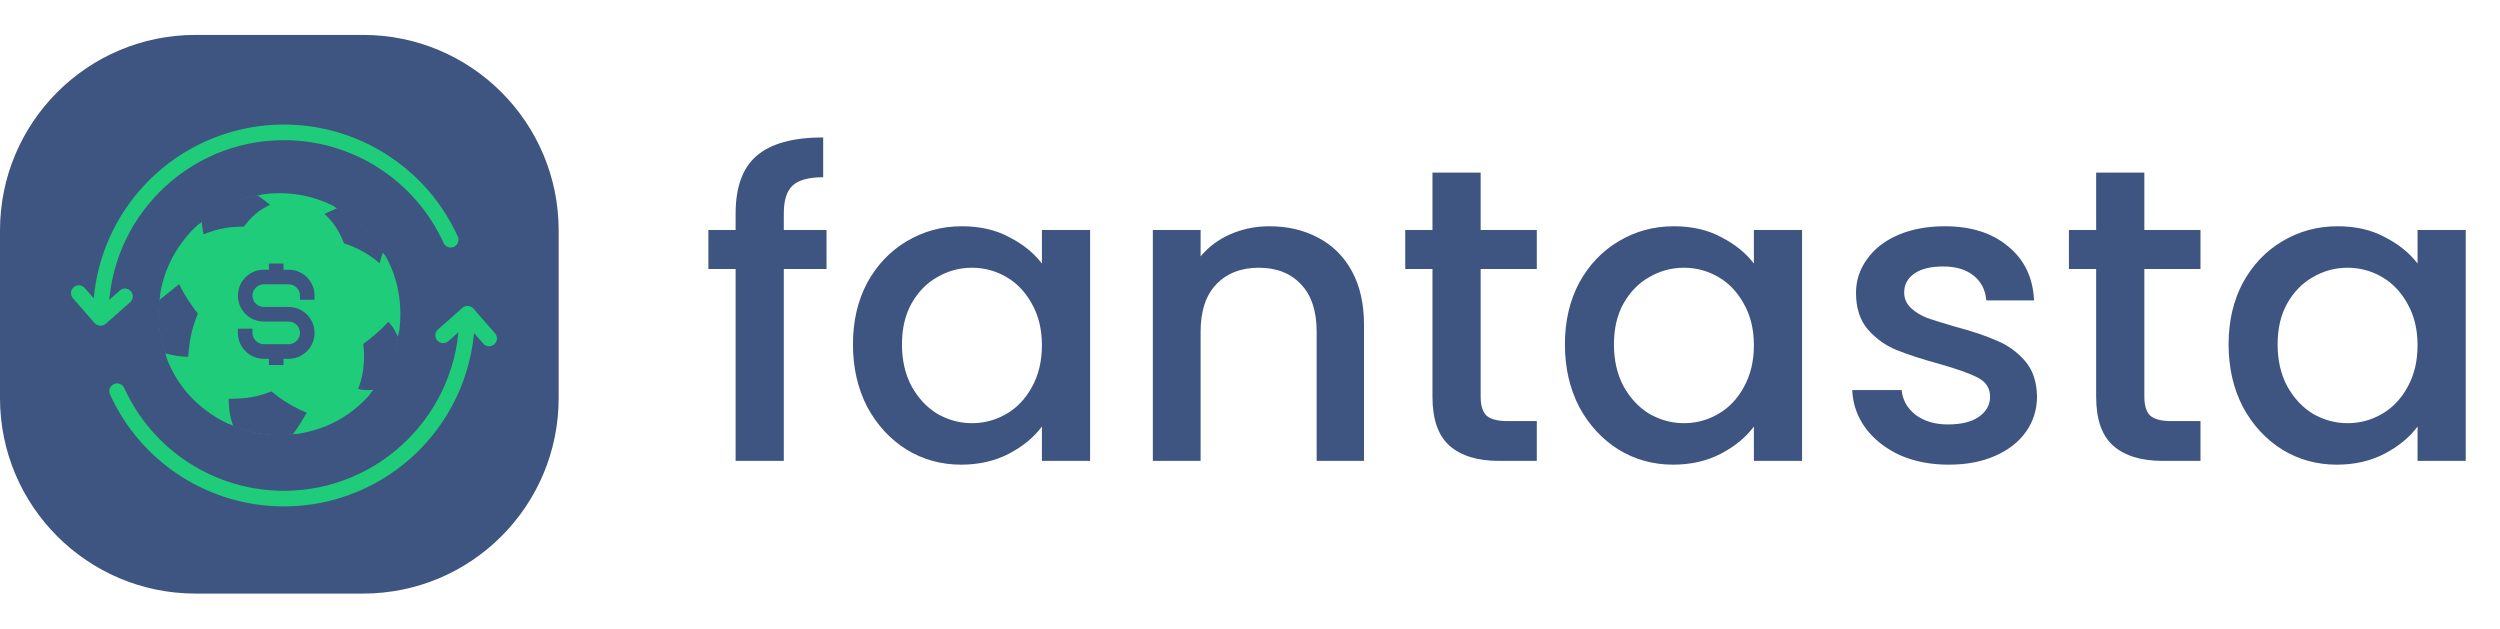
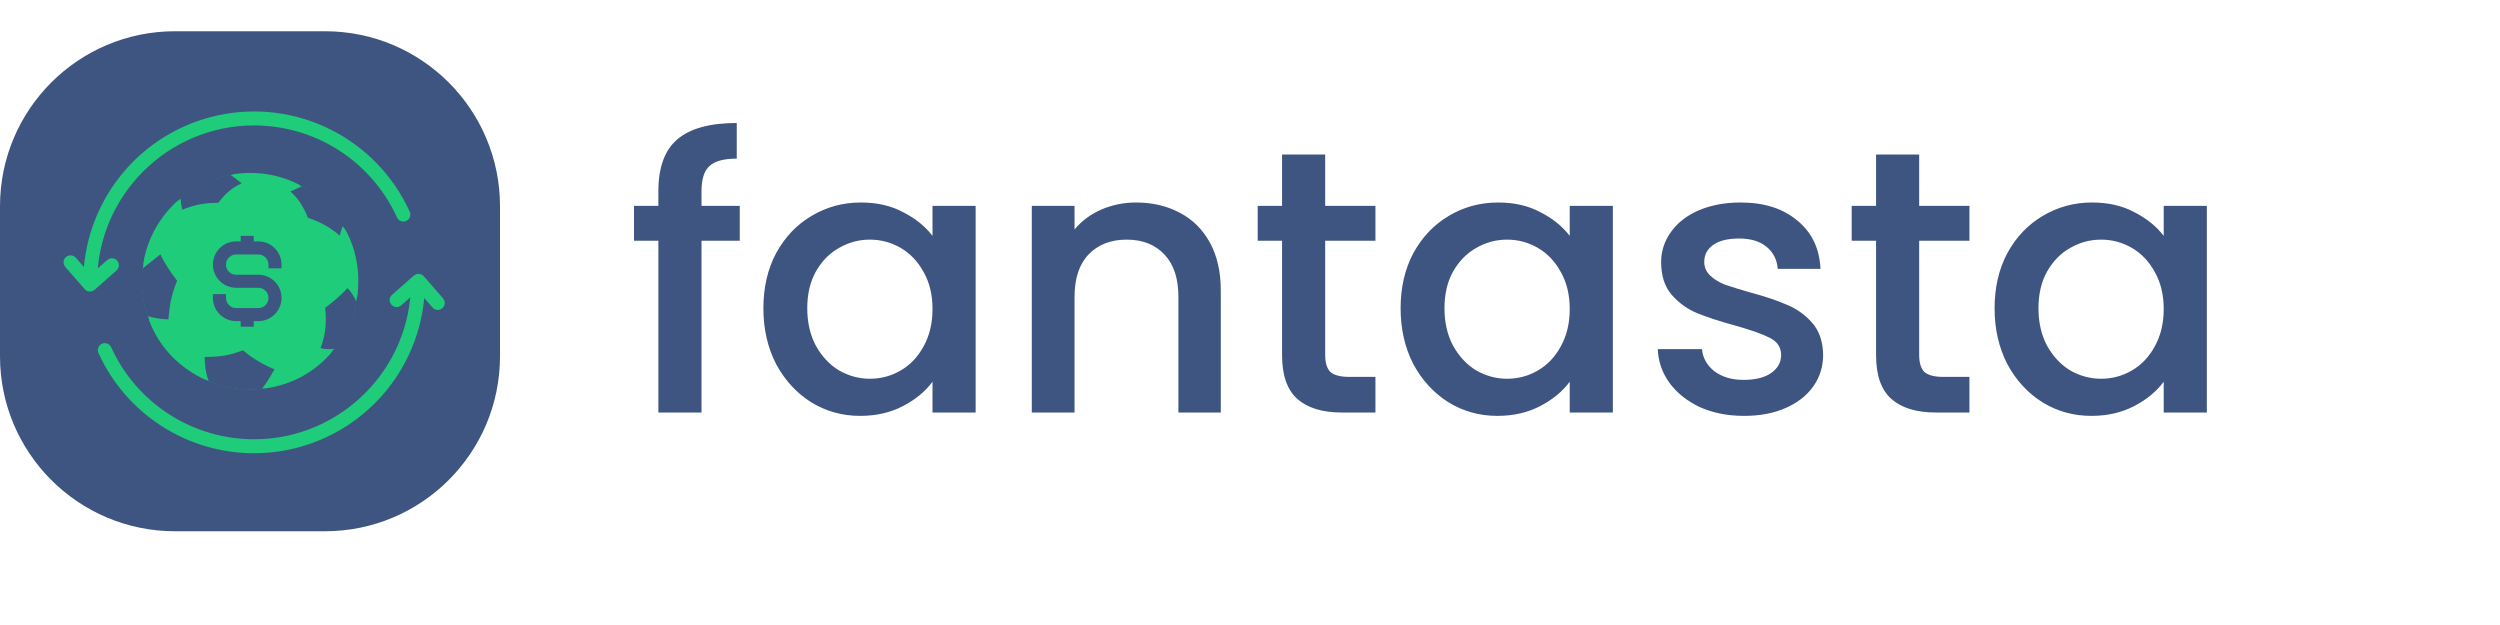
- <svg xmlns="http://www.w3.org/2000/svg" width="179" height="45" viewBox="0 0 179 45" fill="none">
+ <svg xmlns="http://www.w3.org/2000/svg" width="200" height="50" viewBox="0 0 200 50" fill="none">
  <rect y="2.5" width="40" height="40" rx="14" fill="#3E5481" />
  <path d="M35.024 24.547C34.98 24.547 34.936 24.537 34.896 24.519C34.855 24.5 34.82 24.474 34.791 24.44L33.45 22.903L31.934 24.24C31.872 24.295 31.792 24.322 31.71 24.317C31.628 24.312 31.551 24.274 31.497 24.213C31.443 24.151 31.415 24.071 31.42 23.989C31.425 23.907 31.463 23.83 31.524 23.776L33.273 22.233C33.304 22.206 33.34 22.185 33.378 22.172C33.417 22.159 33.458 22.154 33.499 22.156C33.539 22.159 33.579 22.17 33.616 22.188C33.652 22.206 33.685 22.231 33.712 22.262L35.259 24.034C35.312 24.095 35.338 24.175 35.333 24.256C35.327 24.337 35.29 24.413 35.229 24.467C35.173 24.518 35.1 24.546 35.024 24.547Z" fill="#1FCC79" stroke="#1FCC79" stroke-width="0.5" />
  <path d="M7.198 23.075H7.178C7.137 23.073 7.097 23.062 7.061 23.044C7.024 23.026 6.992 23 6.965 22.97L5.417 21.198C5.389 21.168 5.367 21.132 5.352 21.093C5.338 21.054 5.332 21.012 5.334 20.971C5.336 20.929 5.346 20.889 5.365 20.851C5.383 20.814 5.408 20.78 5.44 20.753C5.471 20.726 5.507 20.705 5.547 20.692C5.586 20.679 5.628 20.674 5.67 20.678C5.711 20.681 5.751 20.693 5.788 20.713C5.825 20.732 5.857 20.759 5.883 20.791L7.225 22.328L8.741 20.991C8.771 20.963 8.807 20.942 8.845 20.927C8.884 20.913 8.925 20.907 8.967 20.909C9.008 20.912 9.048 20.922 9.085 20.94C9.123 20.958 9.156 20.983 9.183 21.014C9.21 21.045 9.231 21.081 9.244 21.12C9.257 21.159 9.263 21.201 9.259 21.242C9.256 21.283 9.245 21.323 9.226 21.36C9.207 21.396 9.181 21.429 9.15 21.456L7.402 22.998C7.346 23.048 7.273 23.076 7.198 23.075Z" fill="#1FCC79" stroke="#1FCC79" stroke-width="0.5" />
  <path d="M20.328 36.01C17.751 36.01 15.229 35.269 13.063 33.875C10.896 32.481 9.177 30.494 8.109 28.149C8.09 28.112 8.079 28.071 8.076 28.03C8.074 27.988 8.079 27.946 8.093 27.907C8.107 27.868 8.129 27.832 8.157 27.801C8.185 27.77 8.219 27.745 8.257 27.728C8.295 27.711 8.336 27.701 8.377 27.7C8.419 27.699 8.46 27.706 8.499 27.722C8.538 27.737 8.573 27.76 8.603 27.789C8.632 27.819 8.656 27.854 8.671 27.892C9.69 30.129 11.331 32.025 13.398 33.355C15.464 34.684 17.87 35.391 20.328 35.391C27.387 35.391 33.13 29.648 33.13 22.588C33.13 22.506 33.163 22.427 33.221 22.369C33.279 22.311 33.357 22.279 33.439 22.279C33.522 22.279 33.6 22.311 33.658 22.369C33.716 22.427 33.749 22.506 33.749 22.588C33.749 26.148 32.335 29.561 29.818 32.079C27.301 34.596 23.887 36.01 20.328 36.01Z" fill="#1FCC79" stroke="#1FCC79" stroke-width="0.5" />
  <path d="M7.215 22.898C7.133 22.898 7.054 22.865 6.996 22.807C6.938 22.749 6.905 22.67 6.905 22.588C6.906 19.523 7.956 16.55 9.88 14.164C11.804 11.777 14.488 10.122 17.483 9.472C20.479 8.822 23.607 9.217 26.347 10.591C29.087 11.966 31.275 14.236 32.545 17.026C32.564 17.063 32.575 17.104 32.578 17.145C32.581 17.187 32.575 17.229 32.561 17.268C32.547 17.307 32.526 17.343 32.498 17.374C32.469 17.405 32.435 17.43 32.398 17.447C32.36 17.464 32.319 17.474 32.277 17.475C32.235 17.476 32.194 17.468 32.155 17.453C32.117 17.438 32.081 17.415 32.052 17.386C32.022 17.356 31.999 17.321 31.983 17.283C30.964 15.047 29.323 13.151 27.257 11.821C25.19 10.492 22.785 9.785 20.327 9.785C13.271 9.785 7.524 15.529 7.524 22.588C7.524 22.629 7.516 22.669 7.501 22.707C7.485 22.744 7.462 22.778 7.434 22.807C7.405 22.836 7.371 22.858 7.333 22.874C7.296 22.89 7.255 22.898 7.215 22.898Z" fill="#1FCC79" stroke="#1FCC79" stroke-width="0.5" />
  <path fill-rule="evenodd" clip-rule="evenodd" d="M28.577 23.759C28.663 23.18 28.975 20.682 27.566 18.259L27.552 18.293C26.713 16.797 25.452 15.583 23.927 14.8L23.955 14.788C22.456 14.004 20.603 13.631 18.636 13.944L18.66 13.958C16.998 14.221 15.488 14.963 14.282 16.037L14.278 16.005C14.278 16.005 11.921 17.853 11.451 21.163L11.472 21.148C11.401 21.595 11.365 22.047 11.365 22.499C11.365 23.586 11.569 24.624 11.938 25.585L11.905 25.575C12.824 28.052 14.63 29.539 16.365 30.356L16.355 30.332C17.875 31.047 19.572 31.3 21.234 31.057L21.219 31.076C23.538 30.745 25.264 29.659 26.539 28.182L26.509 28.181C27.585 26.952 28.321 25.419 28.562 23.732L28.577 23.759Z" fill="#1FCC79" />
  <path fill-rule="evenodd" clip-rule="evenodd" d="M11.813 25.294C11.077 23.154 11.407 21.482 11.407 21.482L12.829 20.347C13.213 21.158 13.688 21.834 14.164 22.456C13.653 23.758 13.584 24.429 13.493 25.314C13.485 25.392 13.476 25.472 13.468 25.554C12.894 25.527 12.347 25.451 11.813 25.294ZM18.41 13.989C18.503 14.038 18.662 14.122 19.328 14.663C18.511 15.07 18.051 15.448 17.463 16.227C16.5 16.232 15.732 16.313 14.575 16.777C14.511 16.474 14.462 16.162 14.451 15.854C15.982 14.588 17.241 14.226 18.397 13.982C18.401 13.984 18.405 13.986 18.41 13.989ZM24.155 14.896C25.517 15.63 26.655 16.719 27.447 18.049C27.347 18.241 27.27 18.517 27.219 18.702C27.201 18.767 27.187 18.82 27.175 18.855C26.613 18.33 25.684 17.757 24.636 17.427C24.257 16.474 23.793 15.799 23.23 15.318L24.155 14.896ZM16.695 30.491C16.408 29.707 16.382 29.019 16.369 28.555C17.636 28.545 18.327 28.448 19.436 28.026C19.439 28.025 19.465 28.047 19.512 28.086C19.763 28.293 20.619 29 21.96 29.551C21.946 29.574 21.933 29.597 21.919 29.62C21.588 30.186 21.329 30.63 20.954 31.108C19.9 31.248 18.192 31.172 16.695 30.491ZM26.014 24.624C26.338 24.391 27.285 23.651 27.788 23.046L27.788 23.045C28.126 23.359 28.294 23.697 28.5 24.112L28.512 24.136C28.317 25.18 27.884 26.544 26.772 27.907C26.642 27.928 25.972 27.966 25.641 27.847C25.939 27.1 26.176 26.073 26.014 24.624Z" fill="#3E5481" />
  <path d="M20.15 19.461V19.167V19.017H20H19.556H19.406V19.167V19.461H18.889C17.947 19.461 17.183 20.225 17.183 21.167C17.183 22.109 17.947 22.872 18.889 22.872H20.667C21.198 22.872 21.628 23.303 21.628 23.833C21.628 24.364 21.198 24.794 20.667 24.794H18.889C18.358 24.794 17.928 24.364 17.928 23.833V23.683H17.778H17.334H17.183V23.833C17.183 24.775 17.947 25.539 18.889 25.539H19.406V25.833V25.983H19.556H20H20.15V25.833V25.539H20.667C21.609 25.539 22.372 24.775 22.372 23.833C22.372 22.892 21.609 22.128 20.667 22.128H18.889C18.358 22.128 17.928 21.698 17.928 21.167C17.928 20.636 18.358 20.206 18.889 20.206H20.667C21.198 20.206 21.628 20.636 21.628 21.167V21.317H21.778H22.222H22.372V21.167C22.372 20.225 21.609 19.461 20.667 19.461H20.15Z" fill="#3E5481" stroke="#3E5481" stroke-width="0.3" />
  <path d="M59.18 19.26H56.12V33H52.67V19.26H50.72V16.47H52.67V15.3C52.67 13.4 53.17 12.02 54.17 11.16C55.19 10.28 56.78 9.84 58.94 9.84V12.69C57.9 12.69 57.17 12.89 56.75 13.29C56.33 13.67 56.12 14.34 56.12 15.3V16.47H59.18V19.26ZM61.071 24.66C61.071 23 61.411 21.53 62.091 20.25C62.791 18.97 63.731 17.98 64.911 17.28C66.111 16.56 67.431 16.2 68.871 16.2C70.171 16.2 71.301 16.46 72.261 16.98C73.241 17.48 74.021 18.11 74.601 18.87V16.47H78.051V33H74.601V30.54C74.021 31.32 73.231 31.97 72.231 32.49C71.231 33.01 70.091 33.27 68.811 33.27C67.391 33.27 66.091 32.91 64.911 32.19C63.731 31.45 62.791 30.43 62.091 29.13C61.411 27.81 61.071 26.32 61.071 24.66ZM74.601 24.72C74.601 23.58 74.361 22.59 73.881 21.75C73.421 20.91 72.811 20.27 72.051 19.83C71.291 19.39 70.471 19.17 69.591 19.17C68.711 19.17 67.891 19.39 67.131 19.83C66.371 20.25 65.751 20.88 65.271 21.72C64.811 22.54 64.581 23.52 64.581 24.66C64.581 25.8 64.811 26.8 65.271 27.66C65.751 28.52 66.371 29.18 67.131 29.64C67.911 30.08 68.731 30.3 69.591 30.3C70.471 30.3 71.291 30.08 72.051 29.64C72.811 29.2 73.421 28.56 73.881 27.72C74.361 26.86 74.601 25.86 74.601 24.72ZM90.883 16.2C92.183 16.2 93.343 16.47 94.363 17.01C95.403 17.55 96.213 18.35 96.793 19.41C97.373 20.47 97.663 21.75 97.663 23.25V33H94.273V23.76C94.273 22.28 93.903 21.15 93.163 20.37C92.423 19.57 91.413 19.17 90.133 19.17C88.853 19.17 87.833 19.57 87.073 20.37C86.333 21.15 85.963 22.28 85.963 23.76V33H82.543V16.47H85.963V18.36C86.523 17.68 87.233 17.15 88.093 16.77C88.973 16.39 89.903 16.2 90.883 16.2ZM106.015 19.26V28.41C106.015 29.03 106.155 29.48 106.435 29.76C106.735 30.02 107.235 30.15 107.935 30.15H110.035V33H107.335C105.795 33 104.615 32.64 103.795 31.92C102.975 31.2 102.565 30.03 102.565 28.41V19.26H100.615V16.47H102.565V12.36H106.015V16.47H110.035V19.26H106.015ZM112.048 24.66C112.048 23 112.388 21.53 113.068 20.25C113.768 18.97 114.708 17.98 115.888 17.28C117.088 16.56 118.408 16.2 119.848 16.2C121.148 16.2 122.278 16.46 123.238 16.98C124.218 17.48 124.998 18.11 125.578 18.87V16.47H129.028V33H125.578V30.54C124.998 31.32 124.208 31.97 123.208 32.49C122.208 33.01 121.068 33.27 119.788 33.27C118.368 33.27 117.068 32.91 115.888 32.19C114.708 31.45 113.768 30.43 113.068 29.13C112.388 27.81 112.048 26.32 112.048 24.66ZM125.578 24.72C125.578 23.58 125.338 22.59 124.858 21.75C124.398 20.91 123.788 20.27 123.028 19.83C122.268 19.39 121.448 19.17 120.568 19.17C119.688 19.17 118.868 19.39 118.108 19.83C117.348 20.25 116.728 20.88 116.248 21.72C115.788 22.54 115.558 23.52 115.558 24.66C115.558 25.8 115.788 26.8 116.248 27.66C116.728 28.52 117.348 29.18 118.108 29.64C118.888 30.08 119.708 30.3 120.568 30.3C121.448 30.3 122.268 30.08 123.028 29.64C123.788 29.2 124.398 28.56 124.858 27.72C125.338 26.86 125.578 25.86 125.578 24.72ZM139.52 33.27C138.22 33.27 137.05 33.04 136.01 32.58C134.99 32.1 134.18 31.46 133.58 30.66C132.98 29.84 132.66 28.93 132.62 27.93H136.16C136.22 28.63 136.55 29.22 137.15 29.7C137.77 30.16 138.54 30.39 139.46 30.39C140.42 30.39 141.16 30.21 141.68 29.85C142.22 29.47 142.49 28.99 142.49 28.41C142.49 27.79 142.19 27.33 141.59 27.03C141.01 26.73 140.08 26.4 138.8 26.04C137.56 25.7 136.55 25.37 135.77 25.05C134.99 24.73 134.31 24.24 133.73 23.58C133.17 22.92 132.89 22.05 132.89 20.97C132.89 20.09 133.15 19.29 133.67 18.57C134.19 17.83 134.93 17.25 135.89 16.83C136.87 16.41 137.99 16.2 139.25 16.2C141.13 16.2 142.64 16.68 143.78 17.64C144.94 18.58 145.56 19.87 145.64 21.51H142.22C142.16 20.77 141.86 20.18 141.32 19.74C140.78 19.3 140.05 19.08 139.13 19.08C138.23 19.08 137.54 19.25 137.06 19.59C136.58 19.93 136.34 20.38 136.34 20.94C136.34 21.38 136.5 21.75 136.82 22.05C137.14 22.35 137.53 22.59 137.99 22.77C138.45 22.93 139.13 23.14 140.03 23.4C141.23 23.72 142.21 24.05 142.97 24.39C143.75 24.71 144.42 25.19 144.98 25.83C145.54 26.47 145.83 27.32 145.85 28.38C145.85 29.32 145.59 30.16 145.07 30.9C144.55 31.64 143.81 32.22 142.85 32.64C141.91 33.06 140.8 33.27 139.52 33.27ZM153.535 19.26V28.41C153.535 29.03 153.675 29.48 153.955 29.76C154.255 30.02 154.755 30.15 155.455 30.15H157.555V33H154.855C153.315 33 152.135 32.64 151.315 31.92C150.495 31.2 150.085 30.03 150.085 28.41V19.26H148.135V16.47H150.085V12.36H153.535V16.47H157.555V19.26H153.535ZM159.567 24.66C159.567 23 159.907 21.53 160.587 20.25C161.287 18.97 162.227 17.98 163.407 17.28C164.607 16.56 165.927 16.2 167.367 16.2C168.667 16.2 169.797 16.46 170.757 16.98C171.737 17.48 172.517 18.11 173.097 18.87V16.47H176.547V33H173.097V30.54C172.517 31.32 171.727 31.97 170.727 32.49C169.727 33.01 168.587 33.27 167.307 33.27C165.887 33.27 164.587 32.91 163.407 32.19C162.227 31.45 161.287 30.43 160.587 29.13C159.907 27.81 159.567 26.32 159.567 24.66ZM173.097 24.72C173.097 23.58 172.857 22.59 172.377 21.75C171.917 20.91 171.307 20.27 170.547 19.83C169.787 19.39 168.967 19.17 168.087 19.17C167.207 19.17 166.387 19.39 165.627 19.83C164.867 20.25 164.247 20.88 163.767 21.72C163.307 22.54 163.077 23.52 163.077 24.66C163.077 25.8 163.307 26.8 163.767 27.66C164.247 28.52 164.867 29.18 165.627 29.64C166.407 30.08 167.227 30.3 168.087 30.3C168.967 30.3 169.787 30.08 170.547 29.64C171.307 29.2 171.917 28.56 172.377 27.72C172.857 26.86 173.097 25.86 173.097 24.72Z" fill="#3E5481" />
</svg>
